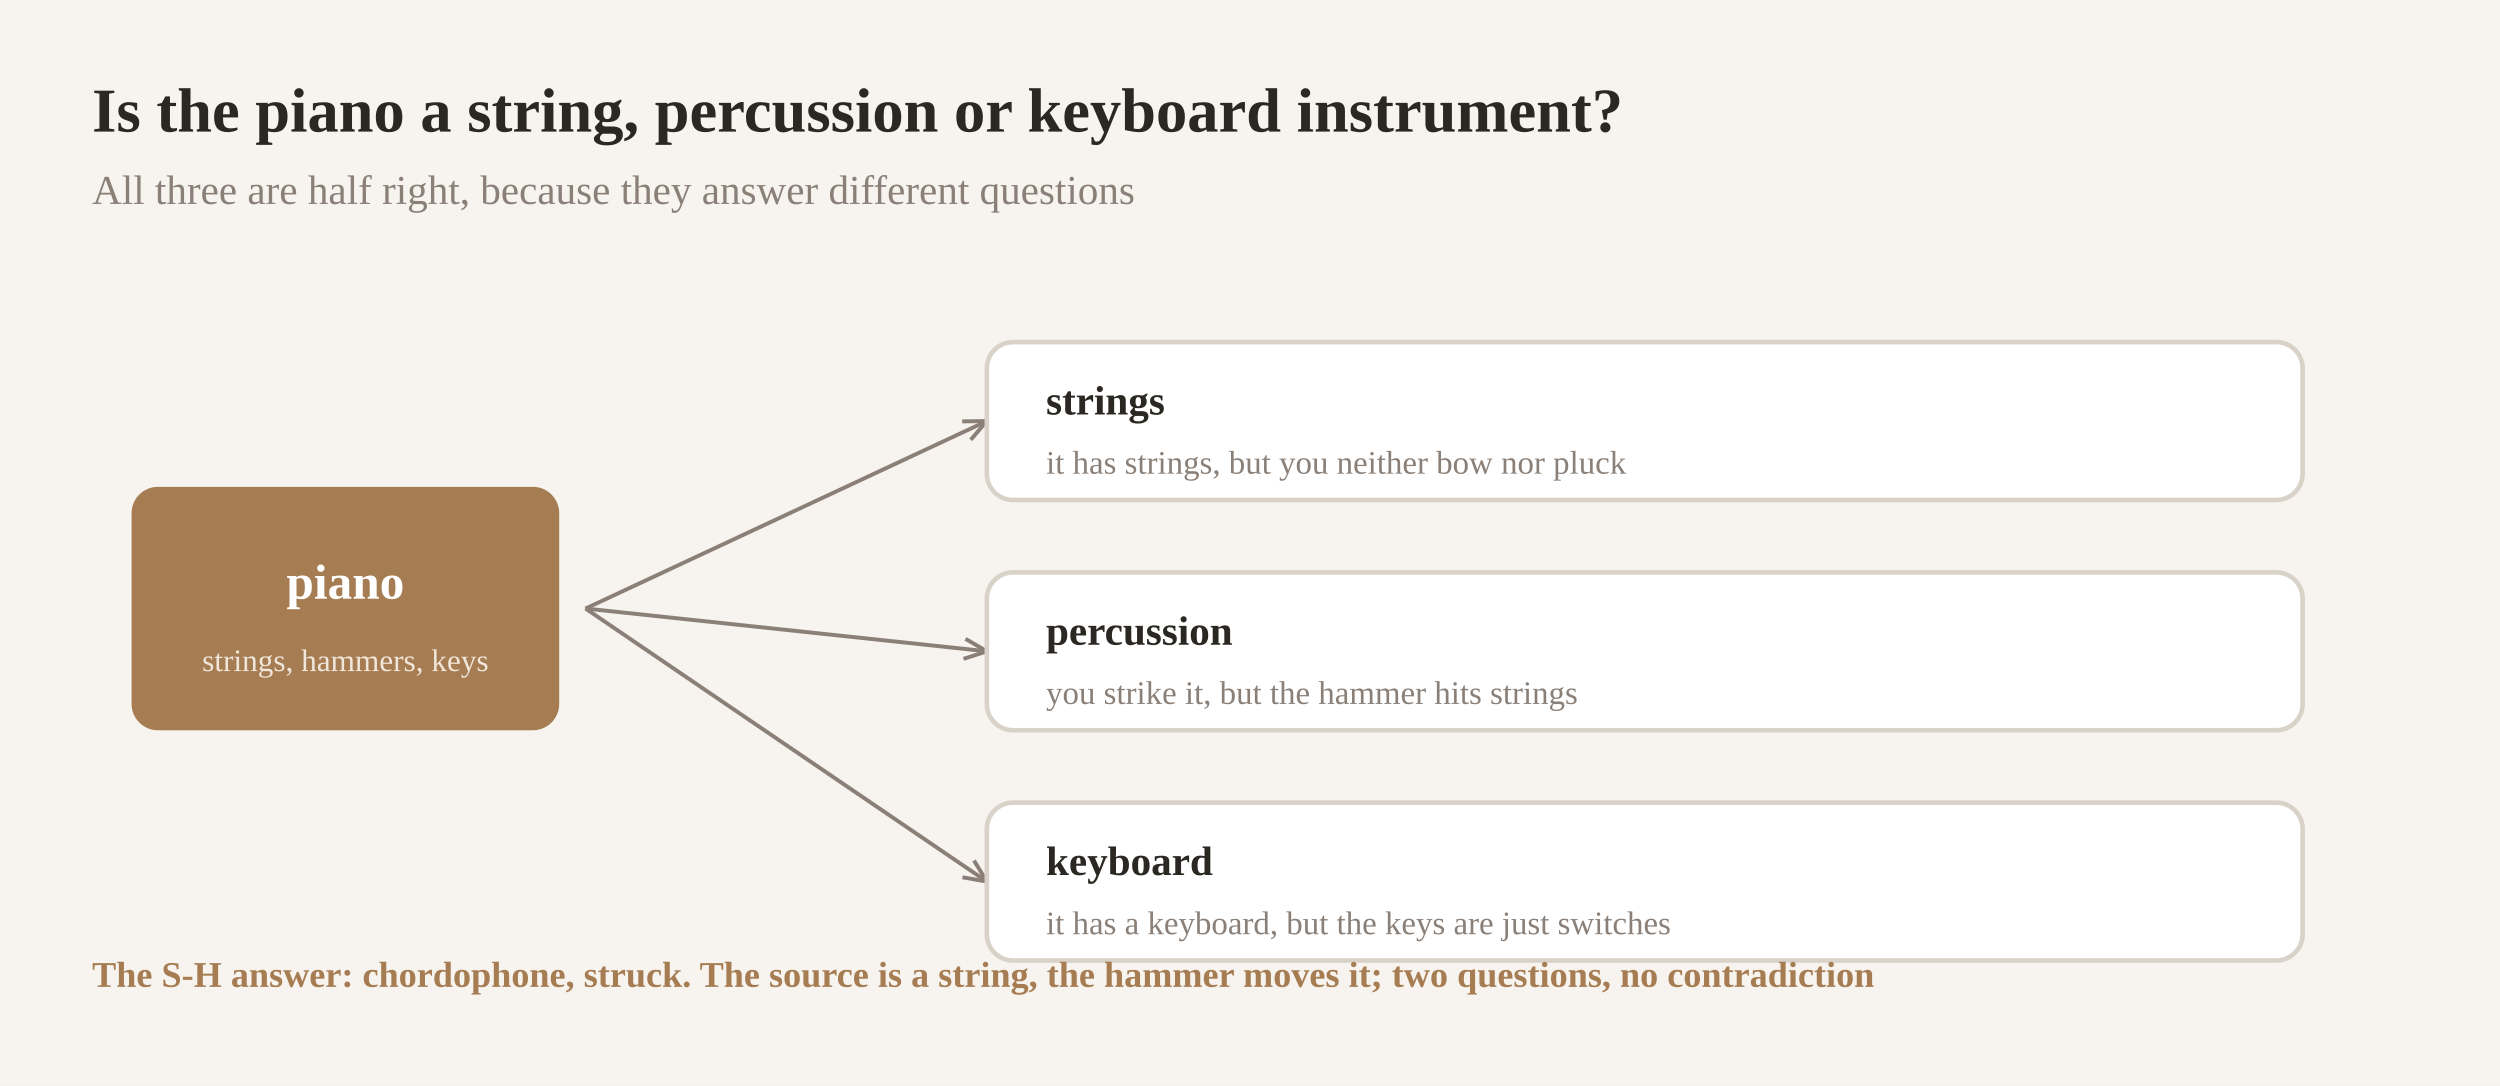
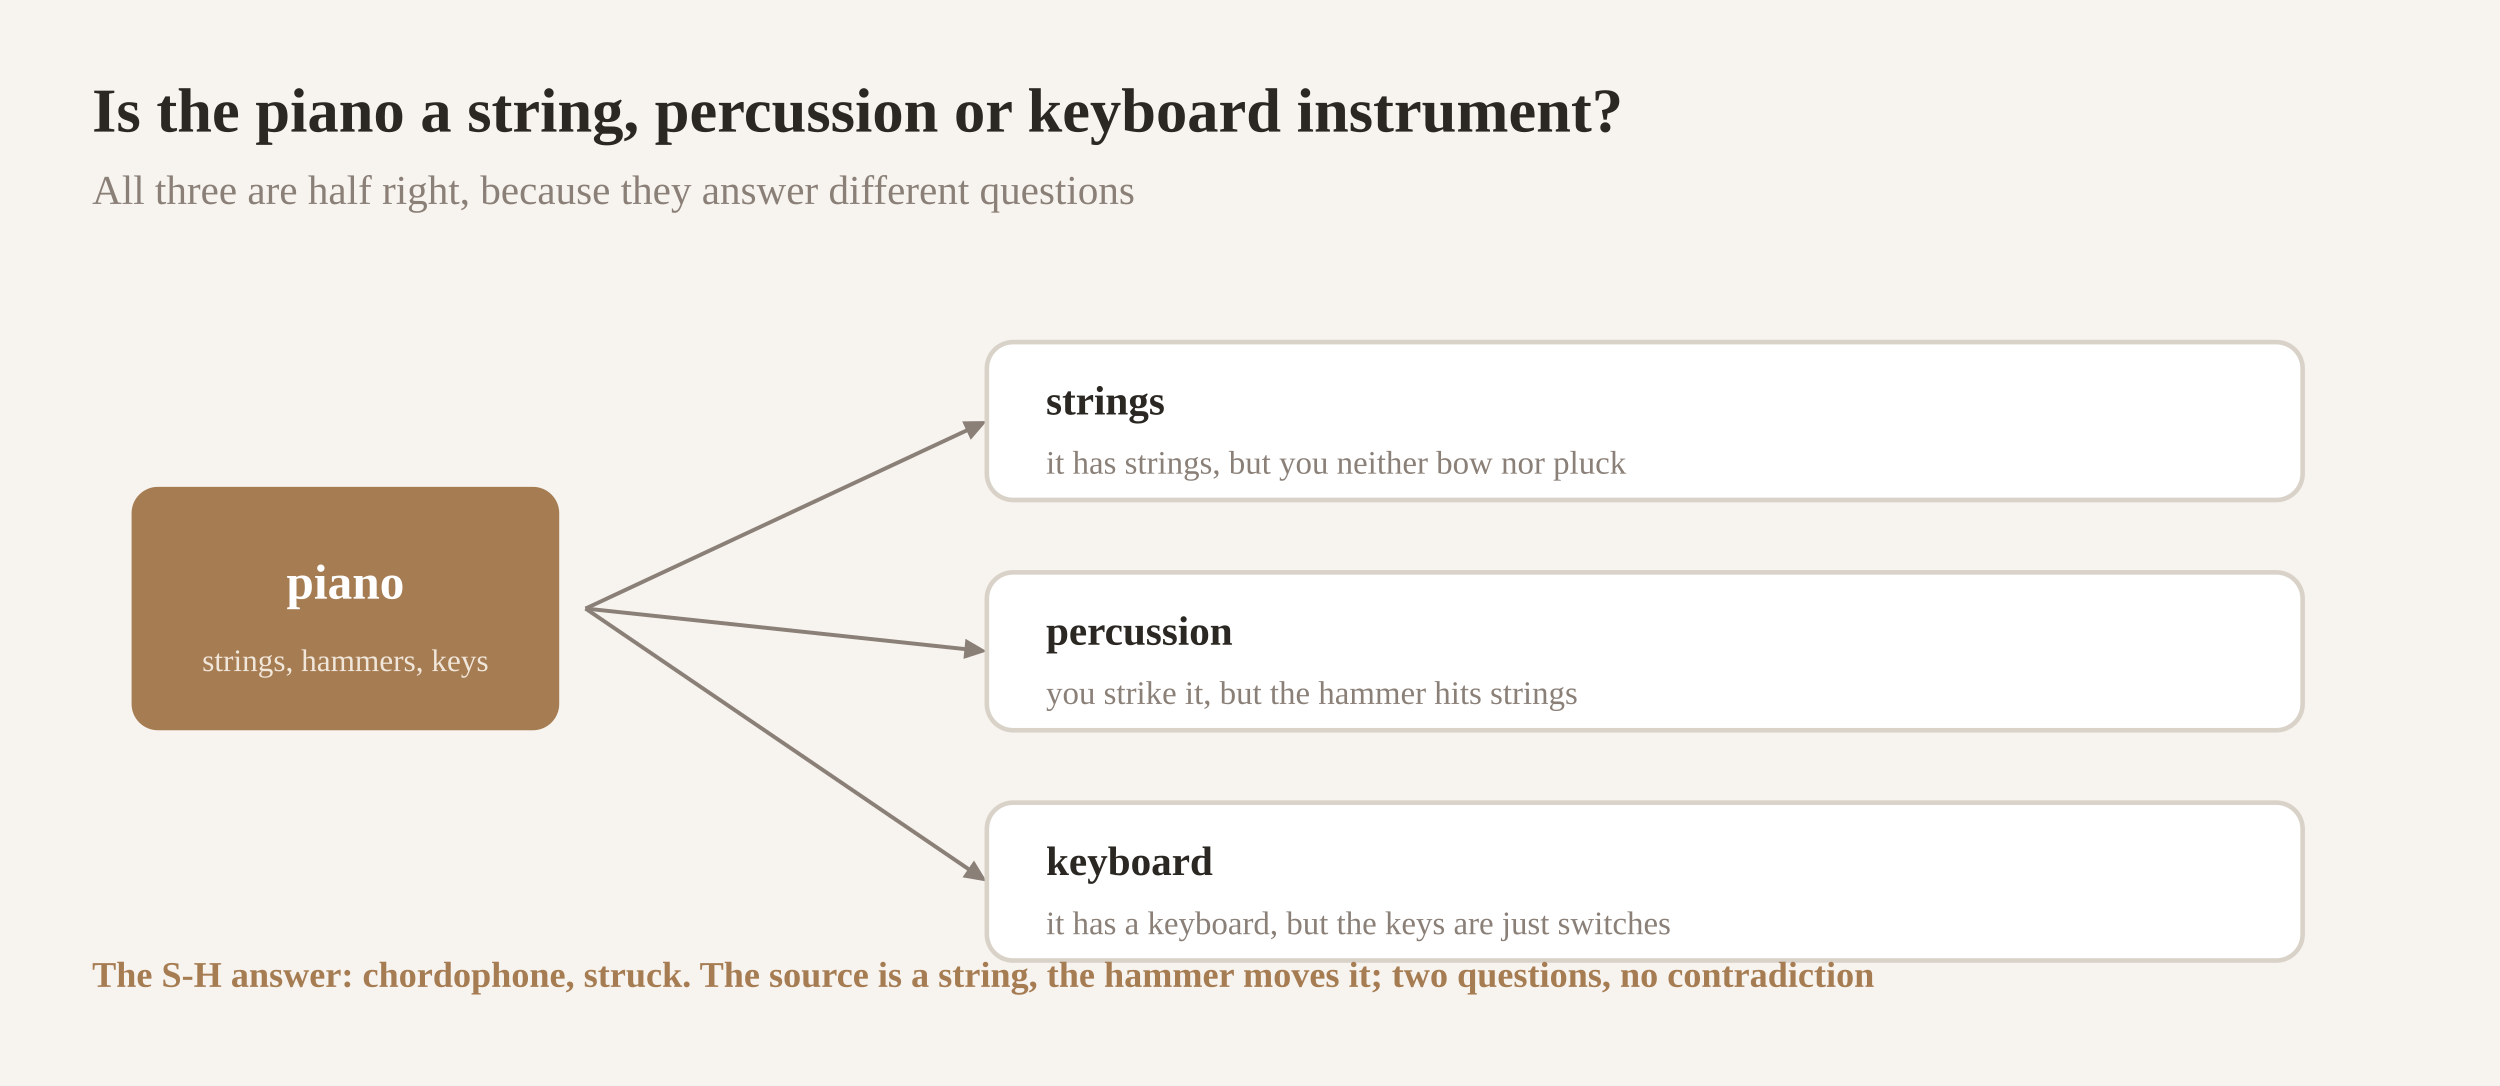
<svg xmlns="http://www.w3.org/2000/svg" viewBox="0 0 760 330" width="100%" role="img" aria-label="Is the piano a string, percussion or keyboard instrument?">
  <rect width="760" height="330" fill="#f7f3ee" />
  <text x="28.0" y="40.0" font-size="19" text-anchor="start" fill="#2b2722" font-weight="700">Is the piano a string, percussion or keyboard instrument?</text>
  <text x="28.0" y="62.0" font-size="12.5" text-anchor="start" fill="#8a8078" font-weight="400">All three are half right, because they answer different questions</text>
  <rect x="40.0" y="148.0" width="130.0" height="74.0" rx="8" fill="#A67C52" stroke="none" stroke-width="1.4" />
  <text x="105.0" y="182.0" font-size="15" text-anchor="middle" fill="#fff" font-weight="700">piano</text>
  <text x="105.0" y="204.0" font-size="9.5" text-anchor="middle" fill="#f0e6da" font-weight="400">strings, hammers, keys</text>
-   <line x1="178.0" y1="185.0" x2="300.0" y2="128.0" stroke="#8a8078" stroke-width="1.2" />
-   <path d="M295.1 133.7 L300.0 128.0 L292.5 128.1" fill="none" stroke="#8a8078" stroke-width="1.2" />
+   <line x1="178.0" y1="185.0" x2="294.6" y2="130.5" stroke="#8a8078" stroke-width="1.2" />
+   <polygon points="300.0,128.0 295.1,133.7 292.5,128.1" fill="#8a8078" />
  <rect x="300.0" y="104.0" width="400.0" height="48.0" rx="8" fill="#fff" stroke="#d9d2c9" stroke-width="1.4" />
  <text x="318.0" y="126.0" font-size="12.5" text-anchor="start" fill="#2b2722" font-weight="700">strings</text>
  <text x="318.0" y="144.0" font-size="10" text-anchor="start" fill="#8a8078" font-weight="400">it has strings, but you neither bow nor pluck</text>
-   <line x1="178.0" y1="185.0" x2="300.0" y2="198.0" stroke="#8a8078" stroke-width="1.2" />
-   <path d="M292.9 200.3 L300.0 198.0 L293.5 194.2" fill="none" stroke="#8a8078" stroke-width="1.2" />
+   <line x1="178.0" y1="185.0" x2="294.0" y2="197.4" stroke="#8a8078" stroke-width="1.2" />
+   <polygon points="300.0,198.0 292.9,200.3 293.5,194.2" fill="#8a8078" />
  <rect x="300.0" y="174.0" width="400.0" height="48.0" rx="8" fill="#fff" stroke="#d9d2c9" stroke-width="1.4" />
  <text x="318.0" y="196.0" font-size="12.5" text-anchor="start" fill="#2b2722" font-weight="700">percussion</text>
  <text x="318.0" y="214.0" font-size="10" text-anchor="start" fill="#8a8078" font-weight="400">you strike it, but the hammer hits strings</text>
-   <line x1="178.0" y1="185.0" x2="300.0" y2="268.0" stroke="#8a8078" stroke-width="1.2" />
-   <path d="M292.6 266.7 L300.0 268.0 L296.1 261.6" fill="none" stroke="#8a8078" stroke-width="1.2" />
+   <line x1="178.0" y1="185.0" x2="295.0" y2="264.6" stroke="#8a8078" stroke-width="1.2" />
+   <polygon points="300.0,268.0 292.6,266.7 296.1,261.6" fill="#8a8078" />
  <rect x="300.0" y="244.0" width="400.0" height="48.0" rx="8" fill="#fff" stroke="#d9d2c9" stroke-width="1.4" />
  <text x="318.0" y="266.0" font-size="12.5" text-anchor="start" fill="#2b2722" font-weight="700">keyboard</text>
  <text x="318.0" y="284.0" font-size="10" text-anchor="start" fill="#8a8078" font-weight="400">it has a keyboard, but the keys are just switches</text>
  <rect x="300.0" y="290.0" width="400.0" height="0.0" rx="0" fill="none" stroke="none" stroke-width="1.4" />
  <text x="28.0" y="300.0" font-size="11" text-anchor="start" fill="#A67C52" font-weight="700">The S-H answer: chordophone, struck. The source is a string, the hammer moves it; two questions, no contradiction</text>
</svg>
